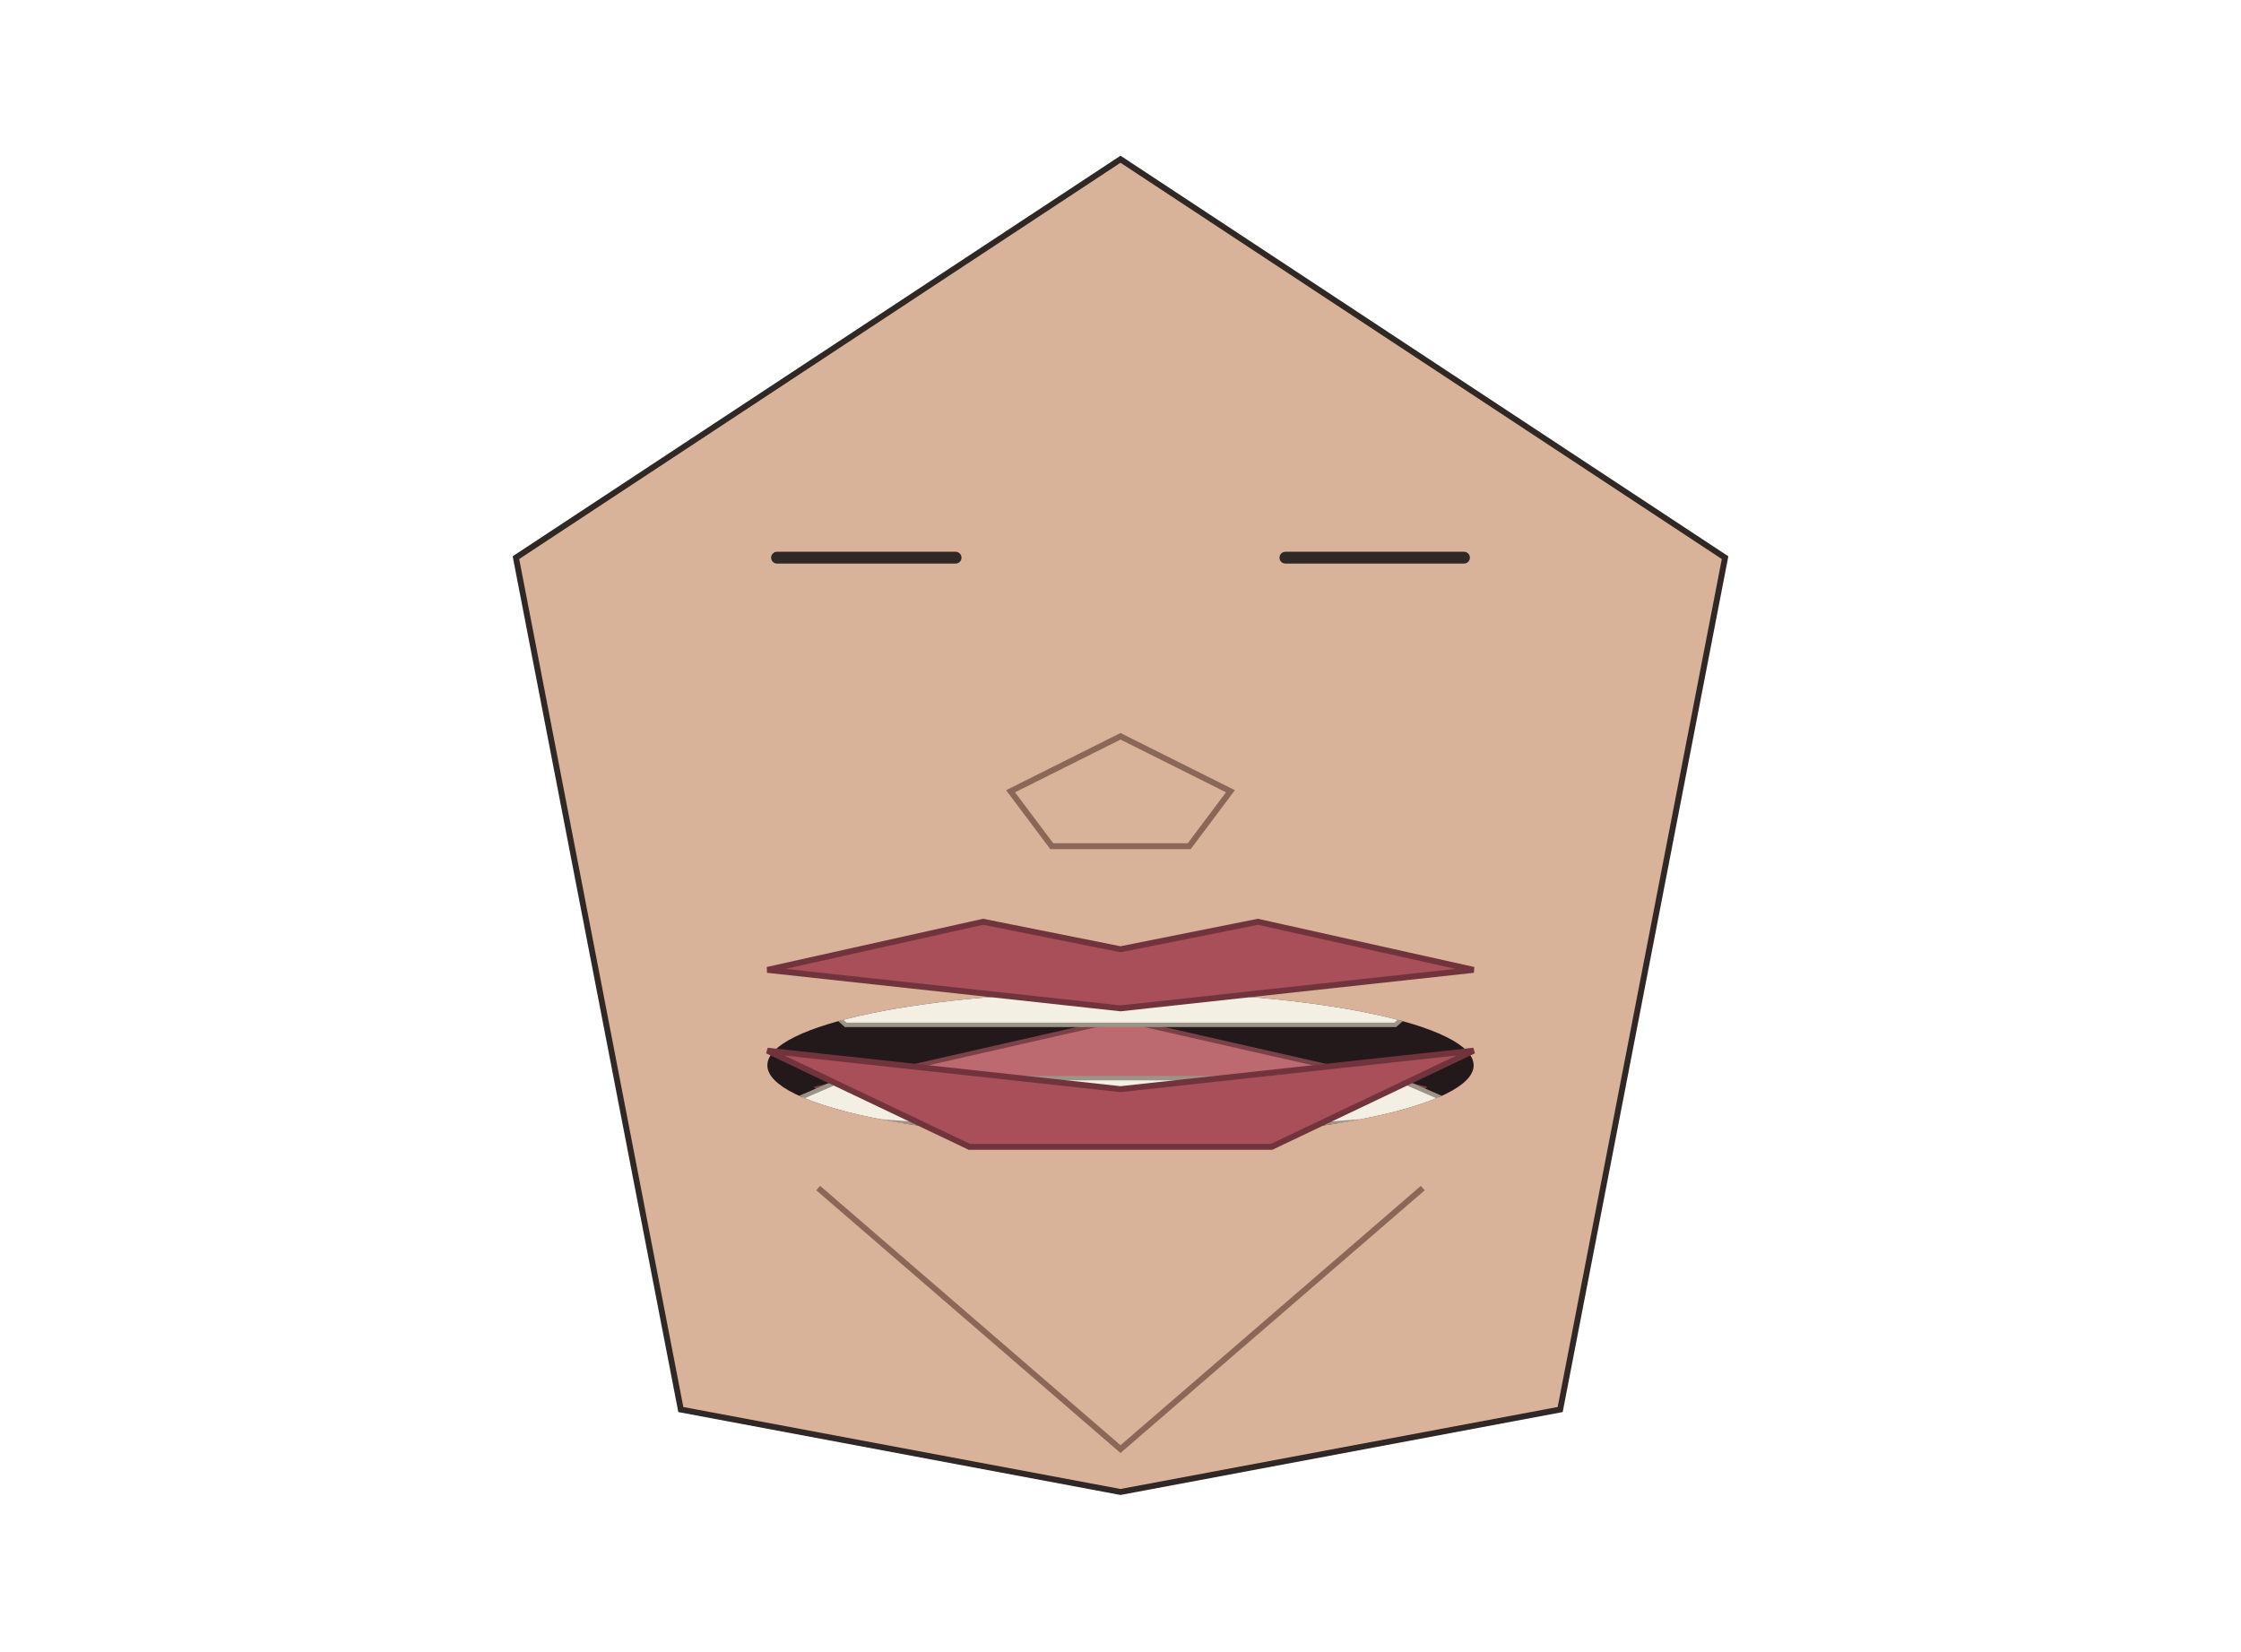
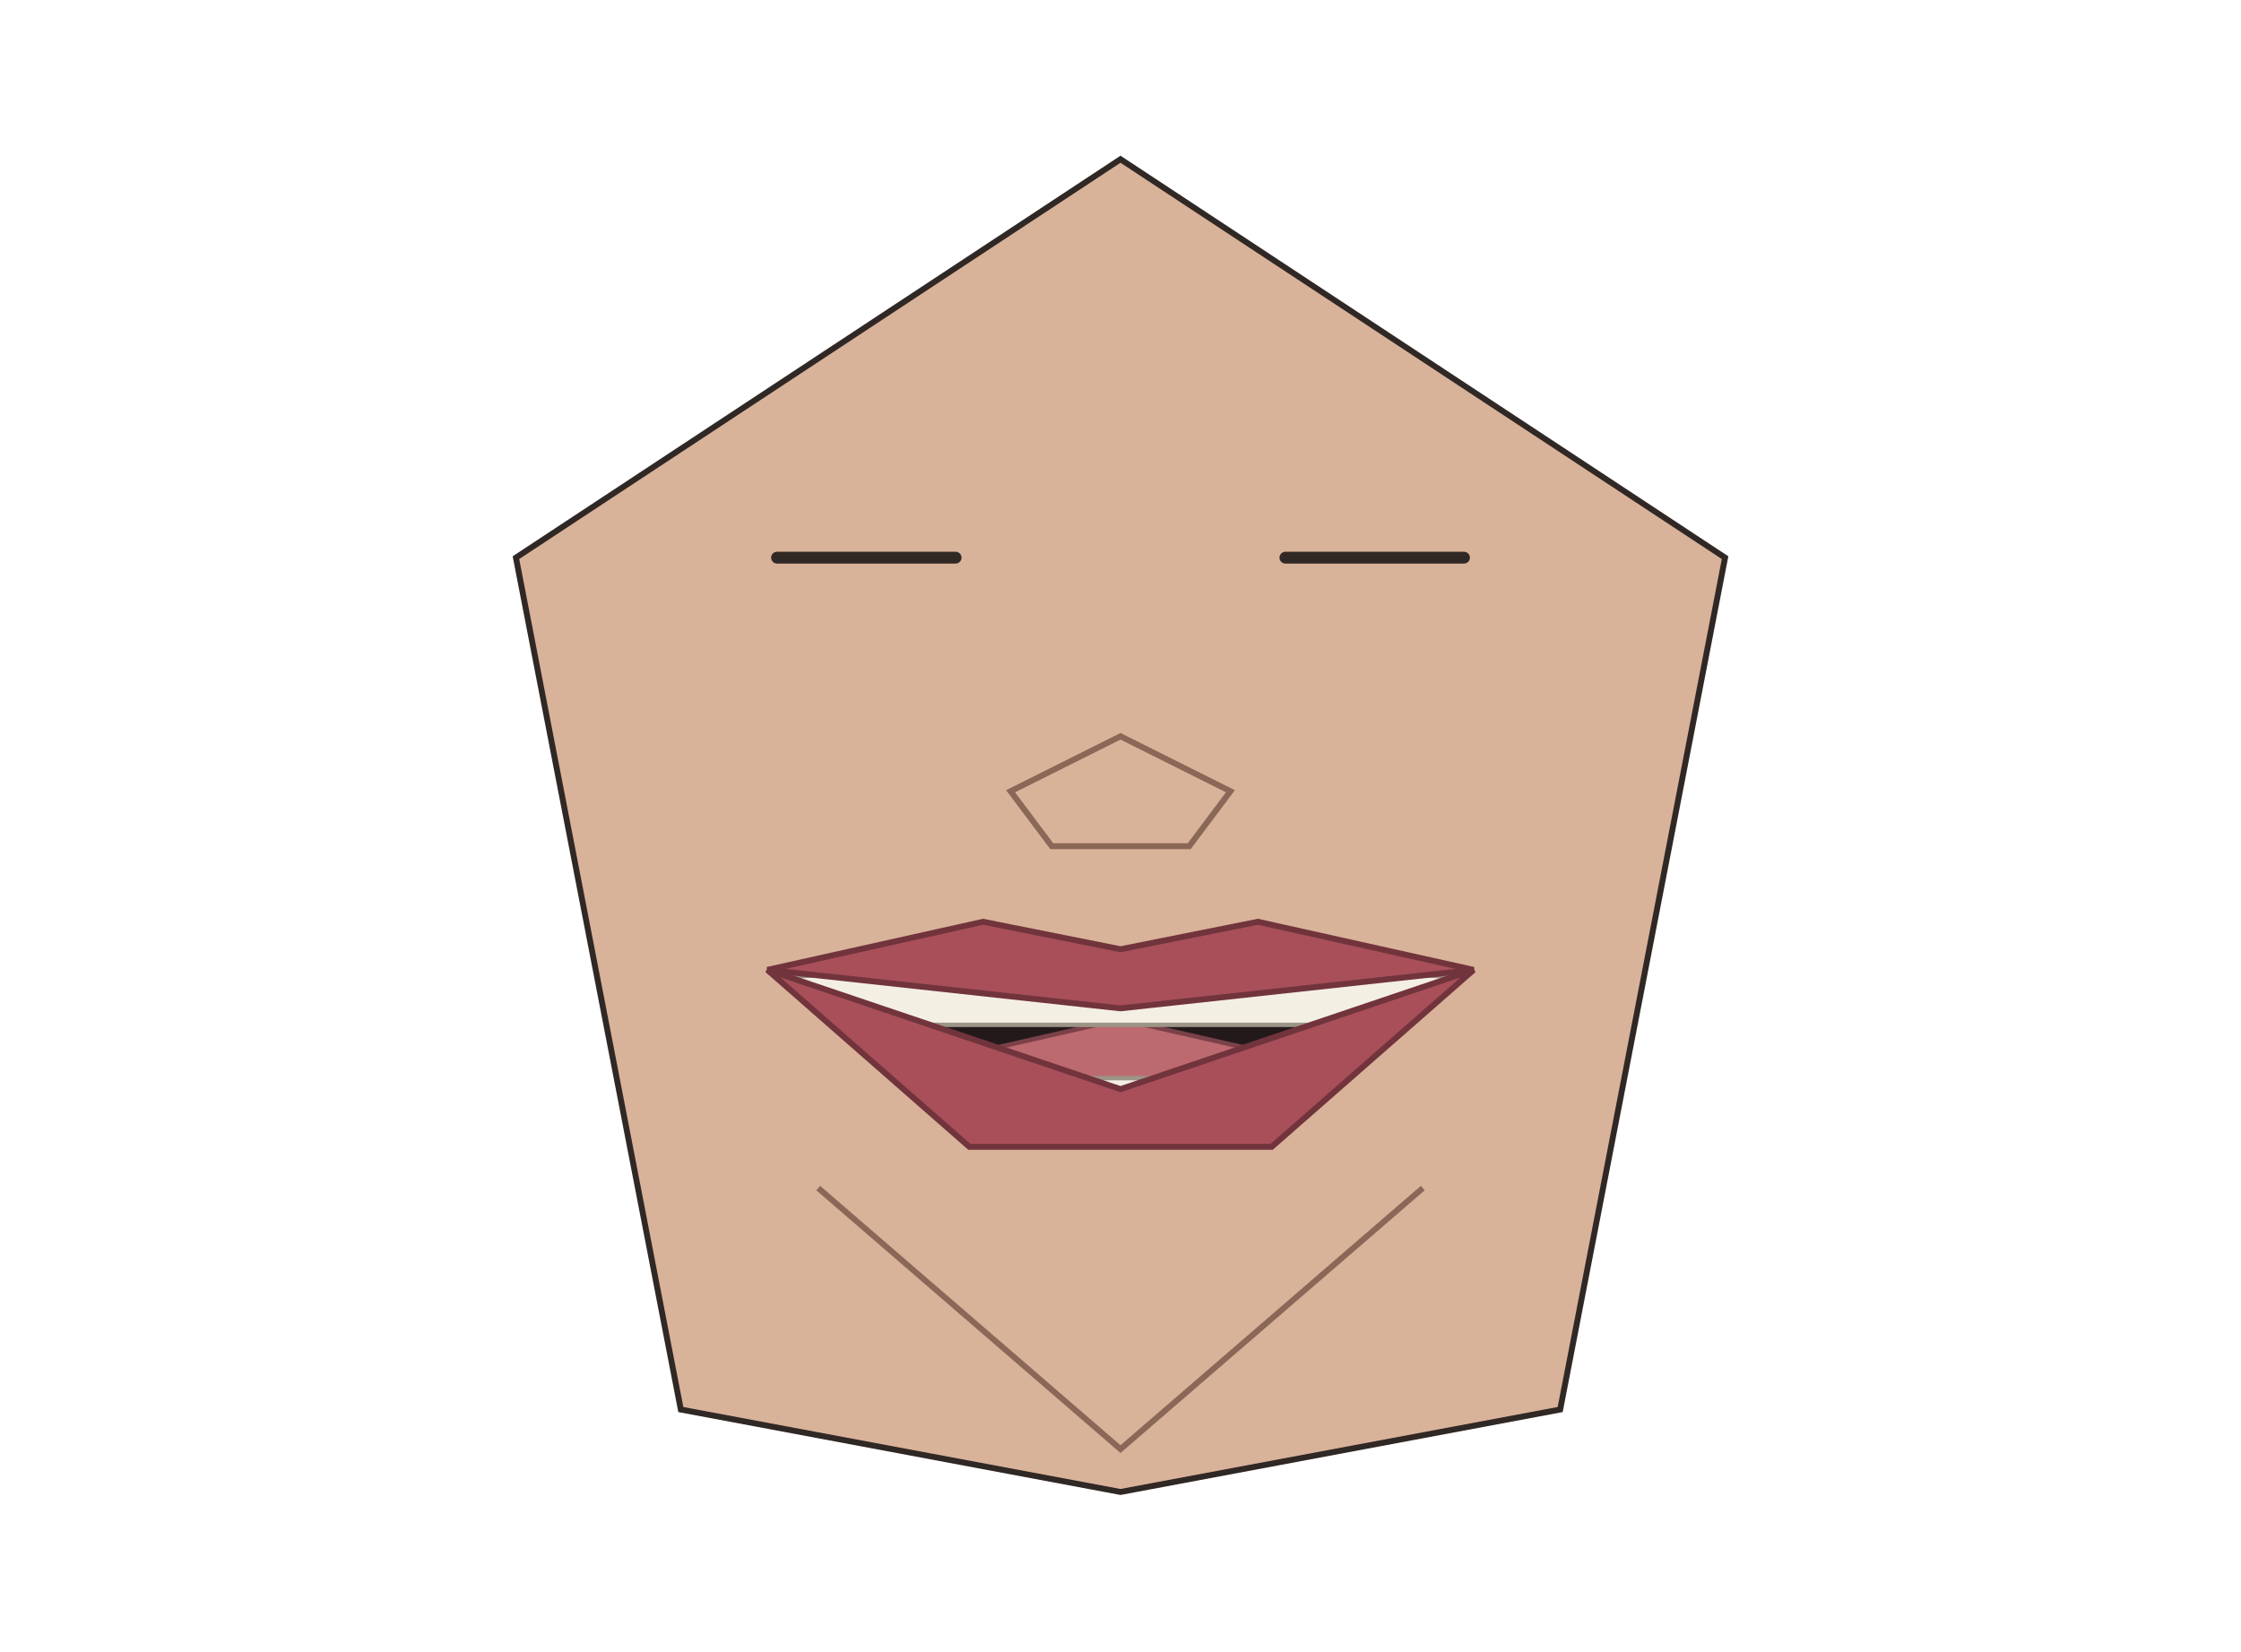
<svg xmlns="http://www.w3.org/2000/svg" viewBox="0 0 760 560" role="img" aria-label="Frontal tract view">
  <style>
.f-face{fill:#d9b29a;stroke:#302825;stroke-width:2}.f-nose,.f-chin{fill:none;stroke:#8b6758;stroke-width:2}
.f-upper-lip,.f-lower-lip{fill:#a84f59;stroke:#71343c;stroke-width:2}.f-aperture{fill:#24191a}
.f-upper-teeth,.f-lower-teeth{fill:#f4efe3;stroke:#9c9487;stroke-width:1.5}.f-tongue{fill:#bd6970;stroke:#7b4148;stroke-width:1.5}
.f-eyes{fill:none;stroke:#302825;stroke-width:4;stroke-linecap:round}.f-label{font:11px ui-monospace,monospace;fill:#8b817d}
</style>
  <defs>
    <clipPath id="f-mouth">
-       <ellipse cx="380.00" cy="361.30" rx="119.76" ry="24.91" />
+       <path d="M260.24,328.93 L380.00,341.98 L499.76,328.93 L499.76,328.93 L380.00,369.38 L260.24,328.93 Z" />
    </clipPath>
  </defs>
  <path d="M380.00,54.00 L585.03,189.13 L529.11,478.04 L380.00,506.00 L230.89,478.04 L174.97,189.13 Z" class="f-face" />
-   <ellipse cx="380.00" cy="361.30" rx="119.76" ry="24.91" class="f-aperture" />
+   <path d="M260.24,328.93 L380.00,341.98 L499.76,328.93 L499.76,328.93 L380.00,369.38 L260.24,328.93 Z" class="f-aperture" />
  <path d="M277.48,369.02 L380.00,345.72 L482.52,369.02 L454.56,396.98 L305.44,396.98 Z" class="f-tongue" clip-path="url(#f-mouth)" />
  <path d="M268.63,331.26 L380.00,324.27 L491.37,331.26 L473.20,347.57 L286.80,347.57 Z" class="f-upper-teeth" clip-path="url(#f-mouth)" />
  <path d="M259.78,377.30 L380.00,386.62 L500.22,377.30 L473.20,365.65 L286.80,365.65 Z" class="f-lower-teeth" clip-path="url(#f-mouth)" />
  <path d="M277.48,402.93 L380.00,491.46 L482.52,402.93" class="f-chin" />
  <path d="M342.72,268.35 L380.00,249.71 L417.28,268.35 L403.30,286.99 L356.70,286.99 Z" class="f-nose" />
  <path d="M263.51,189.13 L324.08,189.13" class="f-eyes" />
  <path d="M435.92,189.13 L496.49,189.13" class="f-eyes" />
-   <path d="M260.24,328.93 L333.40,312.62 L380.00,321.94 L426.60,312.62 L499.76,328.93 L380.00,341.98 Z" class="f-upper-lip" />
-   <path d="M260.24,356.33 L380.00,369.38 L499.76,356.33 L431.26,388.95 L328.74,388.95 Z" class="f-lower-lip" />
+   <path d="M260.24,328.93 L333.40,312.62 L380.00,321.94 L426.60,312.62 L499.76,328.93 L499.76,328.93 L380.00,341.98 L260.24,328.93 Z" class="f-upper-lip" />
+   <path d="M260.24,328.93 L380.00,369.38 L499.76,328.93 L431.26,388.95 L328.74,388.95 Z" class="f-lower-lip" />
</svg>
